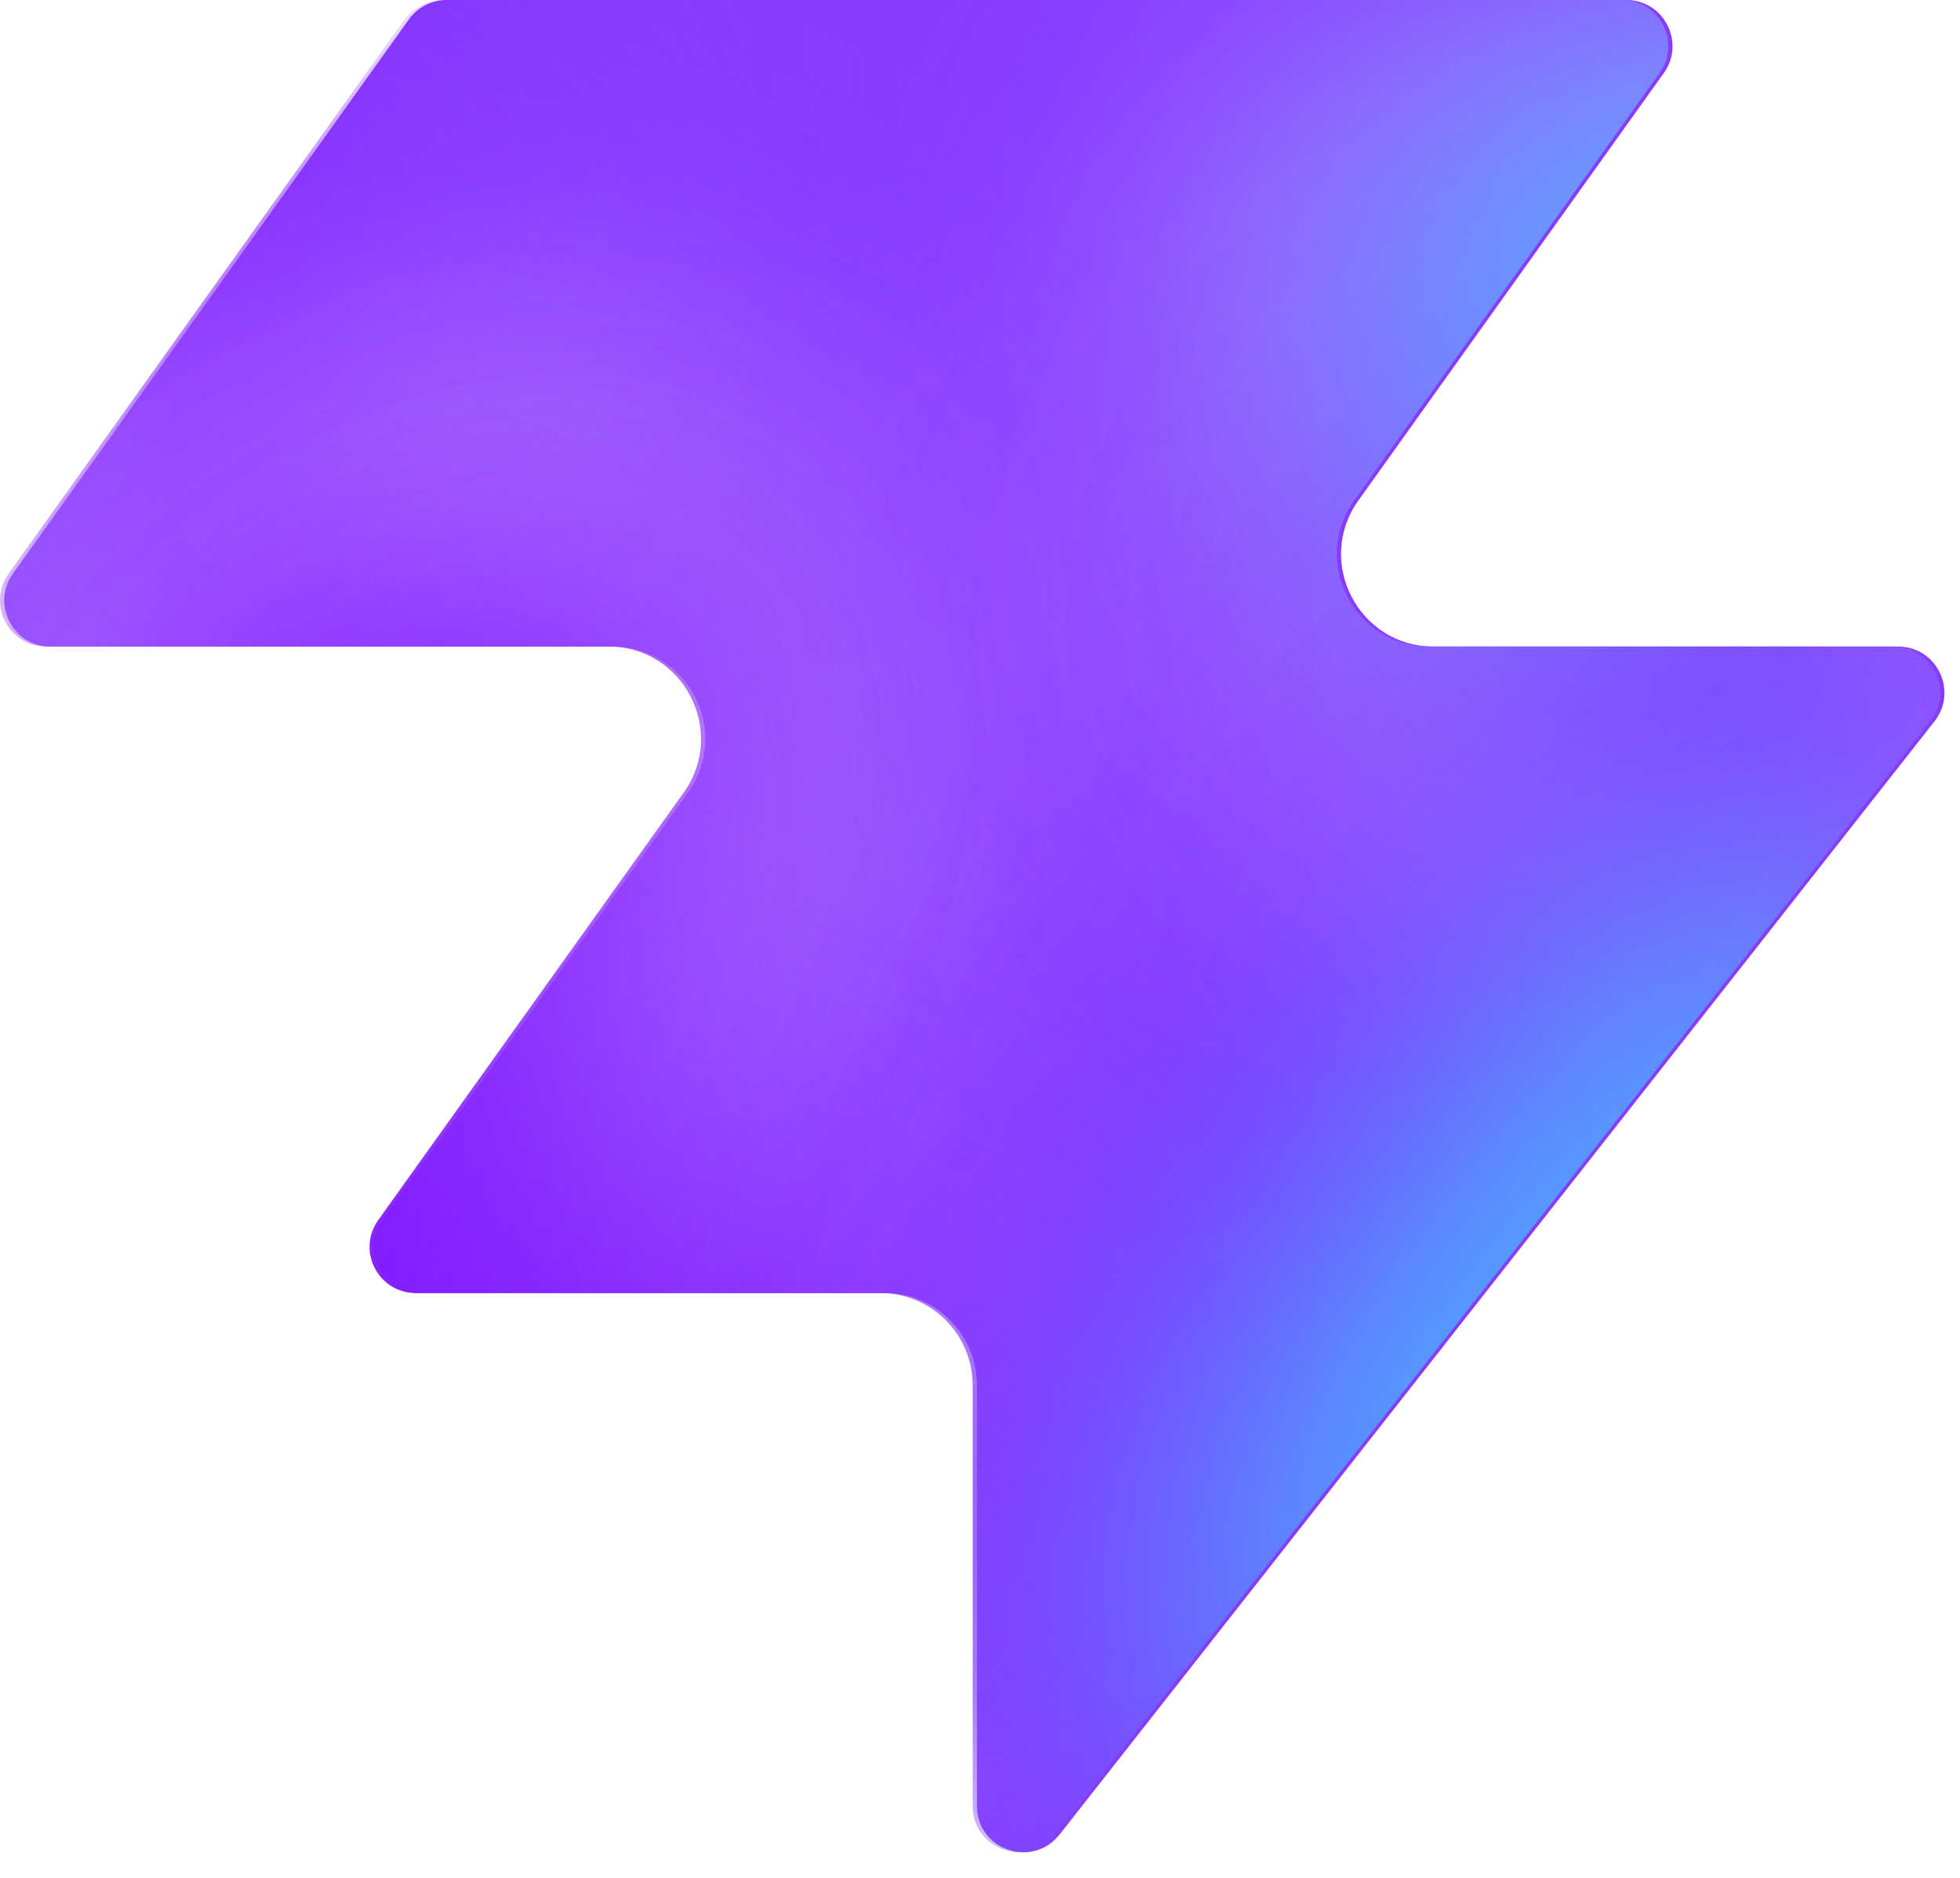
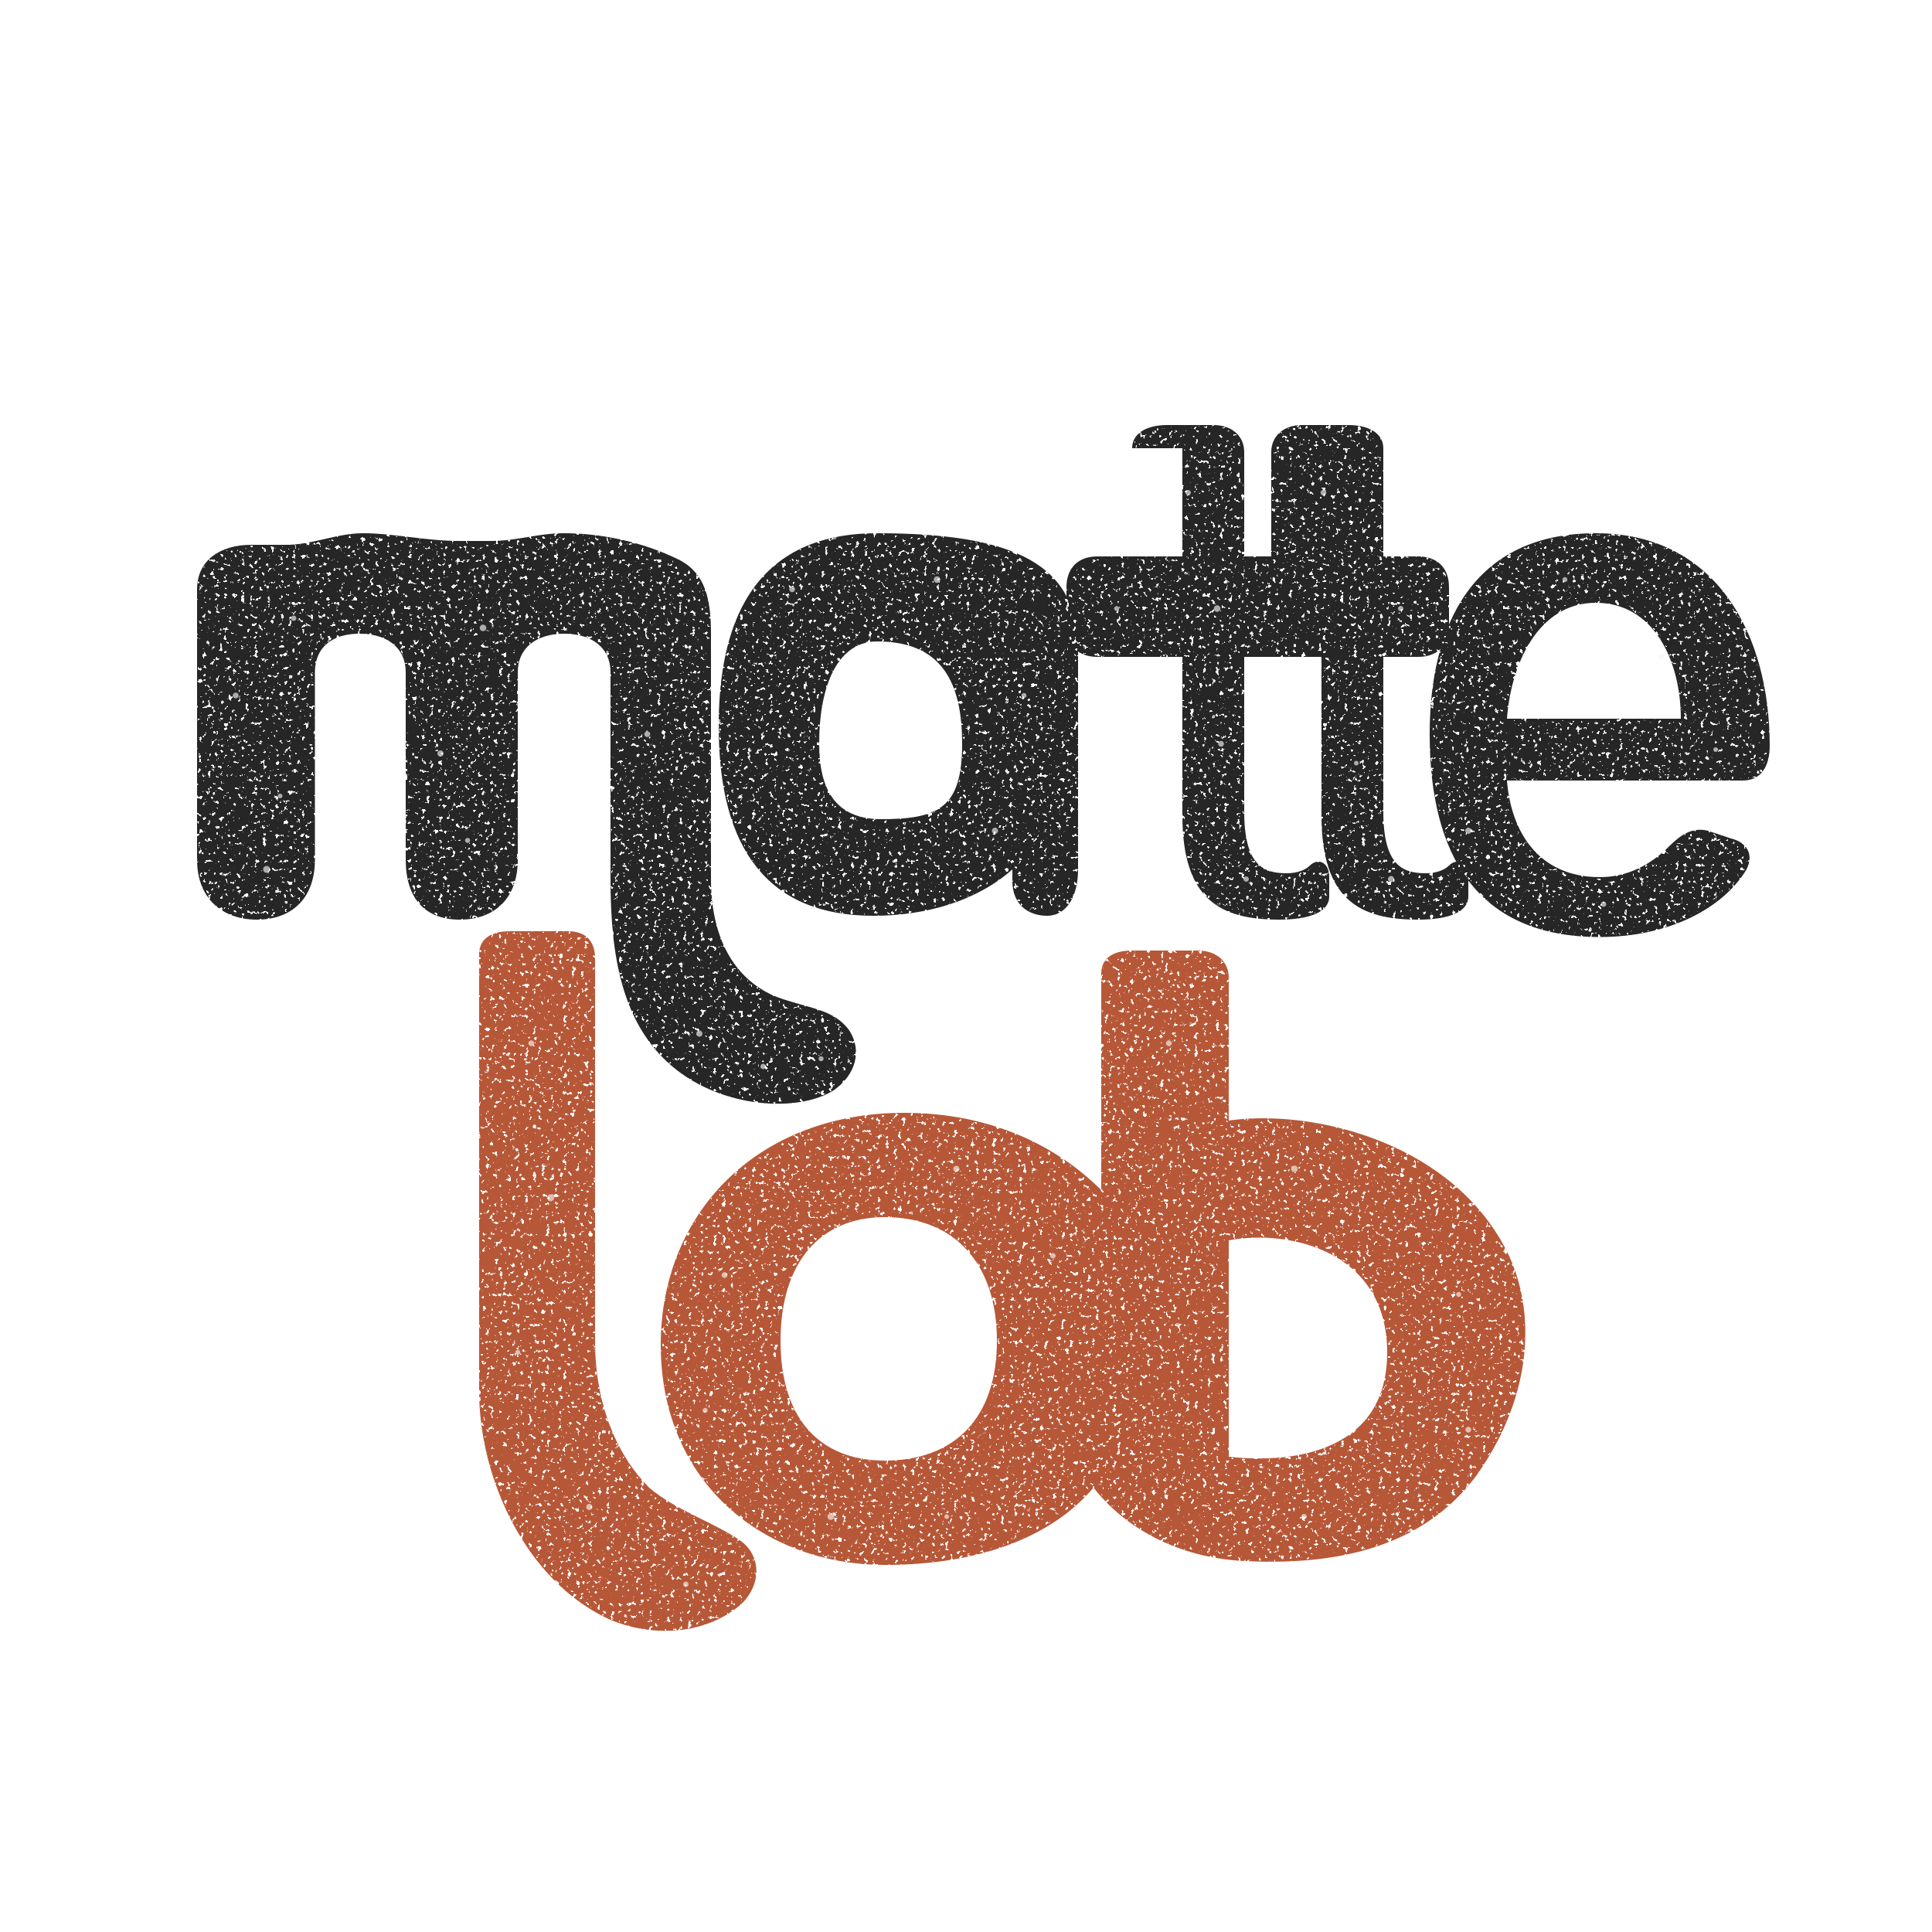
- <svg xmlns="http://www.w3.org/2000/svg" width="48" height="46" fill="none" viewBox="0 0 48 46">
-   <path fill="#863bff" d="M25.946 44.938c-.664.845-2.021.375-2.021-.698V33.937a2.26 2.26 0 0 0-2.262-2.262H10.287c-.92 0-1.456-1.04-.92-1.788l7.48-10.471c1.07-1.497 0-3.578-1.842-3.578H1.237c-.92 0-1.456-1.04-.92-1.788L10.013.474c.214-.297.556-.474.92-.474h28.894c.92 0 1.456 1.04.92 1.788l-7.48 10.471c-1.07 1.498 0 3.579 1.842 3.579h11.377c.943 0 1.473 1.088.89 1.83L25.947 44.94z" style="fill:#863bff;fill:color(display-p3 .525 .23 1);fill-opacity:1" />
-   <mask id="a" width="48" height="46" x="0" y="0" maskUnits="userSpaceOnUse" style="mask-type:alpha">
-     <path fill="#000" d="M25.842 44.938c-.664.844-2.021.375-2.021-.698V33.937a2.26 2.26 0 0 0-2.262-2.262H10.183c-.92 0-1.456-1.04-.92-1.788l7.48-10.471c1.07-1.498 0-3.579-1.842-3.579H1.133c-.92 0-1.456-1.04-.92-1.787L9.91.473c.214-.297.556-.474.92-.474h28.894c.92 0 1.456 1.04.92 1.788l-7.48 10.471c-1.07 1.498 0 3.578 1.842 3.578h11.377c.943 0 1.473 1.088.89 1.832L25.843 44.94z" style="fill:#000;fill-opacity:1" />
-   </mask>
-   <g mask="url(#a)">
-     <g filter="url(#b)">
-       <ellipse cx="5.508" cy="14.704" fill="#ede6ff" rx="5.508" ry="14.704" style="fill:#ede6ff;fill:color(display-p3 .927 .903 1);fill-opacity:1" transform="matrix(.00324 1 1 -.00324 -4.47 31.516)" />
+ <svg xmlns="http://www.w3.org/2000/svg" viewBox="0 0 1000 1000" width="100%" height="100%">
+   <defs>
+     <filter id="paper-texture" x="0%" y="0%" width="100%" height="100%">
+       <feTurbulence type="fractalNoise" baseFrequency="0.65" numOctaves="4" result="noise" />
+       <feColorMatrix type="matrix" values="0 0 0 0 0.2  0 0 0 0 0.18  0 0 0 0 0.15  0 0 0 0.045 0" result="faintGrain" />
+       <feBlend in="SourceGraphic" in2="faintGrain" mode="multiply" />
+     </filter>
+     <filter id="distressed-ink" x="-5%" y="-5%" width="110%" height="110%">
+       <feTurbulence type="fractalNoise" baseFrequency="0.45" numOctaves="3" result="noise" />
+       <feColorMatrix type="matrix" values="1 0 0 0 0  0 1 0 0 0  0 0 1 0 0  0 0 0 17 -11" result="holes" />
+       <feComposite in="SourceGraphic" in2="holes" operator="out" />
+     </filter>
+   </defs>
+   <g filter="url(#distressed-ink)">
+     <g fill="#252525">
+       <path d="         M 102 305         C 102 290 114 282 130 282         L 148 282         C 162 282 174 276 188 276         C 204 276 220 280 238 280         L 254 280         C 268 280 278 276 292 276         C 310 276 332 280 352 290         C 365 297 368 310 368 328         L 368 455         C 368 488 382 508 402 516         C 418 522 432 522 440 534         C 446 544 443 556 432 564         C 414 576 374 574 348 552         C 322 530 316 495 316 455         L 316 348         C 316 335 306 328 292 328         C 278 328 268 335 268 348         L 268 445         C 268 465 256 476 238 476         C 220 476 210 465 210 445         L 210 348         C 210 335 200 328 186 328         C 172 328 163 335 163 348         L 163 445         C 163 465 151 476 133 476         C 115 476 102 465 102 445         Z       " />
+       <path fill-rule="evenodd" d="         M 454 276         C 382 276 372 335 372 376         C 372 440 398 474 452 474         C 480 474 506 466 524 450         L 524 456         C 524 468 532 474 542 474         C 552 474 558 464 558 450         L 558 336         C 558 292 525 276 454 276         Z         M 454 332         C 488 332 498 354 498 385         C 498 418 486 424 456 424         C 432 424 424 408 424 385         C 424 354 434 332 454 332         Z       " />
+       <path d="         M 586 232         C 586 224 594 220 604 220         L 628 220         C 638 220 644 226 644 234         L 644 288         L 658 288         L 658 234         C 658 226 664 220 674 220         L 698 220         C 708 220 716 224 716 232         L 716 288         L 734 288         C 744 288 750 294 750 304         L 750 324         C 750 334 744 340 734 340         L 716 340         L 716 420         C 716 448 726 452 738 452         C 744 452 748 450 750 448         C 754 444 760 446 760 454         L 760 464         C 760 472 750 476 734 476         C 704 476 684 466 684 422         L 684 340         L 644 340         L 644 420         C 644 448 654 452 666 452         C 672 452 676 450 678 448         C 682 444 688 446 688 454         L 688 464         C 688 472 678 476 662 476         C 632 476 612 466 612 422         L 612 340         L 568 340         C 558 340 552 334 552 324         L 552 304         C 552 294 558 288 568 288         L 612 288         L 612 232         Z       " />
+       <path fill-rule="evenodd" d="         M 826 276         C 762 276 740 324 740 380         C 740 442 764 485 828 485         C 864 485 892 470 904 450         C 908 442 904 436 896 434         L 884 430         C 876 428 870 432 864 438         C 854 448 842 454 828 454         C 796 454 782 430 780 404         L 902 404         C 912 404 916 396 916 386         C 916 328 888 276 826 276         Z         M 780 372         C 782 344 796 312 826 312         C 856 312 870 342 870 372         L 780 372         Z       " />
    </g>
-     <g filter="url(#c)">
-       <ellipse cx="10.399" cy="29.851" fill="#ede6ff" rx="10.399" ry="29.851" style="fill:#ede6ff;fill:color(display-p3 .927 .903 1);fill-opacity:1" transform="matrix(.00324 1 1 -.00324 -39.328 7.883)" />
-     </g>
-     <g filter="url(#d)">
-       <ellipse cx="5.508" cy="30.487" fill="#7e14ff" rx="5.508" ry="30.487" style="fill:#7e14ff;fill:color(display-p3 .492 .077 1);fill-opacity:1" transform="rotate(89.814 -25.913 -14.639)scale(1 -1)" />
-     </g>
-     <g filter="url(#e)">
-       <ellipse cx="5.508" cy="30.599" fill="#7e14ff" rx="5.508" ry="30.599" style="fill:#7e14ff;fill:color(display-p3 .492 .077 1);fill-opacity:1" transform="rotate(89.814 -32.644 -3.334)scale(1 -1)" />
-     </g>
-     <g filter="url(#f)">
-       <ellipse cx="5.508" cy="30.599" fill="#7e14ff" rx="5.508" ry="30.599" style="fill:#7e14ff;fill:color(display-p3 .492 .077 1);fill-opacity:1" transform="matrix(.00324 1 1 -.00324 -34.34 30.47)" />
-     </g>
-     <g filter="url(#g)">
-       <ellipse cx="14.072" cy="22.078" fill="#ede6ff" rx="14.072" ry="22.078" style="fill:#ede6ff;fill:color(display-p3 .927 .903 1);fill-opacity:1" transform="rotate(93.35 24.506 48.493)scale(-1 1)" />
-     </g>
-     <g filter="url(#h)">
-       <ellipse cx="3.47" cy="21.501" fill="#7e14ff" rx="3.47" ry="21.501" style="fill:#7e14ff;fill:color(display-p3 .492 .077 1);fill-opacity:1" transform="rotate(89.009 28.708 47.59)scale(-1 1)" />
-     </g>
-     <g filter="url(#i)">
-       <ellipse cx="3.47" cy="21.501" fill="#7e14ff" rx="3.47" ry="21.501" style="fill:#7e14ff;fill:color(display-p3 .492 .077 1);fill-opacity:1" transform="rotate(89.009 28.708 47.59)scale(-1 1)" />
-     </g>
-     <g filter="url(#j)">
-       <ellipse cx=".387" cy="8.972" fill="#7e14ff" rx="4.407" ry="29.108" style="fill:#7e14ff;fill:color(display-p3 .492 .077 1);fill-opacity:1" transform="rotate(39.51 .387 8.972)" />
-     </g>
-     <g filter="url(#k)">
-       <ellipse cx="47.523" cy="-6.092" fill="#7e14ff" rx="4.407" ry="29.108" style="fill:#7e14ff;fill:color(display-p3 .492 .077 1);fill-opacity:1" transform="rotate(37.892 47.523 -6.092)" />
-     </g>
-     <g filter="url(#l)">
-       <ellipse cx="41.412" cy="6.333" fill="#47bfff" rx="5.971" ry="9.665" style="fill:#47bfff;fill:color(display-p3 .28 .748 1);fill-opacity:1" transform="rotate(37.892 41.412 6.333)" />
-     </g>
-     <g filter="url(#m)">
-       <ellipse cx="-1.879" cy="38.332" fill="#7e14ff" rx="4.407" ry="29.108" style="fill:#7e14ff;fill:color(display-p3 .492 .077 1);fill-opacity:1" transform="rotate(37.892 -1.88 38.332)" />
-     </g>
-     <g filter="url(#n)">
-       <ellipse cx="-1.879" cy="38.332" fill="#7e14ff" rx="4.407" ry="29.108" style="fill:#7e14ff;fill:color(display-p3 .492 .077 1);fill-opacity:1" transform="rotate(37.892 -1.88 38.332)" />
-     </g>
-     <g filter="url(#o)">
-       <ellipse cx="35.651" cy="29.907" fill="#7e14ff" rx="4.407" ry="29.108" style="fill:#7e14ff;fill:color(display-p3 .492 .077 1);fill-opacity:1" transform="rotate(37.892 35.651 29.907)" />
-     </g>
-     <g filter="url(#p)">
-       <ellipse cx="38.418" cy="32.4" fill="#47bfff" rx="5.971" ry="15.297" style="fill:#47bfff;fill:color(display-p3 .28 .748 1);fill-opacity:1" transform="rotate(37.892 38.418 32.4)" />
+     <g fill="#B65838">
+       <path d="         M 248 494         C 248 486 254 482 264 482         L 294 482         C 304 482 308 488 308 496         L 308 694         C 308 728 320 754 336 770         C 350 782 370 788 384 798         C 394 806 394 820 384 830         C 366 846 338 848 315 838         C 272 818 248 765 248 720         Z       " />
+       <path fill-rule="evenodd" d="         M 570 504         C 570 496 576 492 586 492         L 620 492         C 630 492 636 498 636 506         L 636 580         C 678 574 748 590 778 644         C 796 676 794 722 764 764         C 734 804 686 810 644 808         C 606 806 580 788 566 770         C 544 796 506 810 458 810         C 396 810 342 768 342 696         C 342 628 392 576 468 576         C 514 576 548 594 570 616         L 570 504         Z         M 458 630         C 424 630 404 654 404 694         C 404 734 424 756 458 756         C 494 756 516 734 516 694         C 516 654 494 630 458 630         Z         M 636 642         C 668 636 718 648 718 700         C 718 750 672 758 636 754         L 636 642         Z       " />
    </g>
  </g>
-   <defs>
-     <filter id="b" width="60.045" height="41.654" x="-19.77" y="16.149" color-interpolation-filters="sRGB" filterUnits="userSpaceOnUse">
-       <feFlood flood-opacity="0" result="BackgroundImageFix" />
-       <feBlend in="SourceGraphic" in2="BackgroundImageFix" result="shape" />
-       <feGaussianBlur result="effect1_foregroundBlur_2002_17158" stdDeviation="7.659" />
-     </filter>
-     <filter id="c" width="90.34" height="51.437" x="-54.613" y="-7.533" color-interpolation-filters="sRGB" filterUnits="userSpaceOnUse">
-       <feFlood flood-opacity="0" result="BackgroundImageFix" />
-       <feBlend in="SourceGraphic" in2="BackgroundImageFix" result="shape" />
-       <feGaussianBlur result="effect1_foregroundBlur_2002_17158" stdDeviation="7.659" />
-     </filter>
-     <filter id="d" width="79.355" height="29.4" x="-49.64" y="2.03" color-interpolation-filters="sRGB" filterUnits="userSpaceOnUse">
-       <feFlood flood-opacity="0" result="BackgroundImageFix" />
-       <feBlend in="SourceGraphic" in2="BackgroundImageFix" result="shape" />
-       <feGaussianBlur result="effect1_foregroundBlur_2002_17158" stdDeviation="4.596" />
-     </filter>
-     <filter id="e" width="79.579" height="29.4" x="-45.045" y="20.029" color-interpolation-filters="sRGB" filterUnits="userSpaceOnUse">
-       <feFlood flood-opacity="0" result="BackgroundImageFix" />
-       <feBlend in="SourceGraphic" in2="BackgroundImageFix" result="shape" />
-       <feGaussianBlur result="effect1_foregroundBlur_2002_17158" stdDeviation="4.596" />
-     </filter>
-     <filter id="f" width="79.579" height="29.4" x="-43.513" y="21.178" color-interpolation-filters="sRGB" filterUnits="userSpaceOnUse">
-       <feFlood flood-opacity="0" result="BackgroundImageFix" />
-       <feBlend in="SourceGraphic" in2="BackgroundImageFix" result="shape" />
-       <feGaussianBlur result="effect1_foregroundBlur_2002_17158" stdDeviation="4.596" />
-     </filter>
-     <filter id="g" width="74.749" height="58.852" x="15.756" y="-17.901" color-interpolation-filters="sRGB" filterUnits="userSpaceOnUse">
-       <feFlood flood-opacity="0" result="BackgroundImageFix" />
-       <feBlend in="SourceGraphic" in2="BackgroundImageFix" result="shape" />
-       <feGaussianBlur result="effect1_foregroundBlur_2002_17158" stdDeviation="7.659" />
-     </filter>
-     <filter id="h" width="61.377" height="25.362" x="23.548" y="2.284" color-interpolation-filters="sRGB" filterUnits="userSpaceOnUse">
-       <feFlood flood-opacity="0" result="BackgroundImageFix" />
-       <feBlend in="SourceGraphic" in2="BackgroundImageFix" result="shape" />
-       <feGaussianBlur result="effect1_foregroundBlur_2002_17158" stdDeviation="4.596" />
-     </filter>
-     <filter id="i" width="61.377" height="25.362" x="23.548" y="2.284" color-interpolation-filters="sRGB" filterUnits="userSpaceOnUse">
-       <feFlood flood-opacity="0" result="BackgroundImageFix" />
-       <feBlend in="SourceGraphic" in2="BackgroundImageFix" result="shape" />
-       <feGaussianBlur result="effect1_foregroundBlur_2002_17158" stdDeviation="4.596" />
-     </filter>
-     <filter id="j" width="56.045" height="63.649" x="-27.636" y="-22.853" color-interpolation-filters="sRGB" filterUnits="userSpaceOnUse">
-       <feFlood flood-opacity="0" result="BackgroundImageFix" />
-       <feBlend in="SourceGraphic" in2="BackgroundImageFix" result="shape" />
-       <feGaussianBlur result="effect1_foregroundBlur_2002_17158" stdDeviation="4.596" />
-     </filter>
-     <filter id="k" width="54.814" height="64.646" x="20.116" y="-38.415" color-interpolation-filters="sRGB" filterUnits="userSpaceOnUse">
-       <feFlood flood-opacity="0" result="BackgroundImageFix" />
-       <feBlend in="SourceGraphic" in2="BackgroundImageFix" result="shape" />
-       <feGaussianBlur result="effect1_foregroundBlur_2002_17158" stdDeviation="4.596" />
-     </filter>
-     <filter id="l" width="33.541" height="35.313" x="24.641" y="-11.323" color-interpolation-filters="sRGB" filterUnits="userSpaceOnUse">
-       <feFlood flood-opacity="0" result="BackgroundImageFix" />
-       <feBlend in="SourceGraphic" in2="BackgroundImageFix" result="shape" />
-       <feGaussianBlur result="effect1_foregroundBlur_2002_17158" stdDeviation="4.596" />
-     </filter>
-     <filter id="m" width="54.814" height="64.646" x="-29.286" y="6.009" color-interpolation-filters="sRGB" filterUnits="userSpaceOnUse">
-       <feFlood flood-opacity="0" result="BackgroundImageFix" />
-       <feBlend in="SourceGraphic" in2="BackgroundImageFix" result="shape" />
-       <feGaussianBlur result="effect1_foregroundBlur_2002_17158" stdDeviation="4.596" />
-     </filter>
-     <filter id="n" width="54.814" height="64.646" x="-29.286" y="6.009" color-interpolation-filters="sRGB" filterUnits="userSpaceOnUse">
-       <feFlood flood-opacity="0" result="BackgroundImageFix" />
-       <feBlend in="SourceGraphic" in2="BackgroundImageFix" result="shape" />
-       <feGaussianBlur result="effect1_foregroundBlur_2002_17158" stdDeviation="4.596" />
-     </filter>
-     <filter id="o" width="54.814" height="64.646" x="8.244" y="-2.416" color-interpolation-filters="sRGB" filterUnits="userSpaceOnUse">
-       <feFlood flood-opacity="0" result="BackgroundImageFix" />
-       <feBlend in="SourceGraphic" in2="BackgroundImageFix" result="shape" />
-       <feGaussianBlur result="effect1_foregroundBlur_2002_17158" stdDeviation="4.596" />
-     </filter>
-     <filter id="p" width="39.409" height="43.623" x="18.713" y="10.588" color-interpolation-filters="sRGB" filterUnits="userSpaceOnUse">
-       <feFlood flood-opacity="0" result="BackgroundImageFix" />
-       <feBlend in="SourceGraphic" in2="BackgroundImageFix" result="shape" />
-       <feGaussianBlur result="effect1_foregroundBlur_2002_17158" stdDeviation="4.596" />
-     </filter>
-   </defs>
+   <g fill="#F8F6F0" opacity="0.65">
+     <circle cx="122" cy="360" r="1.5" />
+     <circle cx="145" cy="412" r="1.2" />
+     <circle cx="138" cy="450" r="1.8" />
+     <circle cx="152" cy="320" r="1.4" />
+     <circle cx="228" cy="390" r="1.6" />
+     <circle cx="242" cy="435" r="1.3" />
+     <circle cx="250" cy="325" r="1.7" />
+     <circle cx="335" cy="380" r="1.5" />
+     <circle cx="350" cy="445" r="1.2" />
+     <circle cx="362" cy="535" r="1.6" />
+     <circle cx="395" cy="552" r="1.4" />
+     <circle cx="425" cy="548" r="1.3" />
+     <circle cx="410" cy="305" r="1.5" />
+     <circle cx="485" cy="300" r="1.7" />
+     <circle cx="530" cy="360" r="1.3" />
+     <circle cx="515" cy="430" r="1.6" />
+     <circle cx="615" cy="255" r="1.4" />
+     <circle cx="685" cy="255" r="1.5" />
+     <circle cx="578" cy="315" r="1.3" />
+     <circle cx="630" cy="315" r="1.7" />
+     <circle cx="725" cy="315" r="1.4" />
+     <circle cx="632" cy="385" r="1.5" />
+     <circle cx="702" cy="395" r="1.2" />
+     <circle cx="645" cy="455" r="1.4" />
+     <circle cx="720" cy="455" r="1.6" />
+     <circle cx="810" cy="300" r="1.3" />
+     <circle cx="860" cy="340" r="1.5" />
+     <circle cx="888" cy="388" r="1.2" />
+     <circle cx="760" cy="430" r="1.6" />
+     <circle cx="830" cy="468" r="1.4" />
+     <circle cx="275" cy="540" r="1.5" />
+     <circle cx="285" cy="620" r="1.8" />
+     <circle cx="268" cy="700" r="1.3" />
+     <circle cx="305" cy="780" r="1.6" />
+     <circle cx="355" cy="820" r="1.4" />
+     <circle cx="375" cy="660" r="1.5" />
+     <circle cx="365" cy="730" r="1.3" />
+     <circle cx="430" cy="785" r="1.7" />
+     <circle cx="490" cy="785" r="1.2" />
+     <circle cx="495" cy="605" r="1.6" />
+     <circle cx="545" cy="650" r="1.4" />
+     <circle cx="605" cy="540" r="1.5" />
+     <circle cx="670" cy="605" r="1.7" />
+     <circle cx="755" cy="670" r="1.3" />
+     <circle cx="760" cy="740" r="1.5" />
+     <circle cx="675" cy="785" r="1.4" />
+   </g>
</svg>
